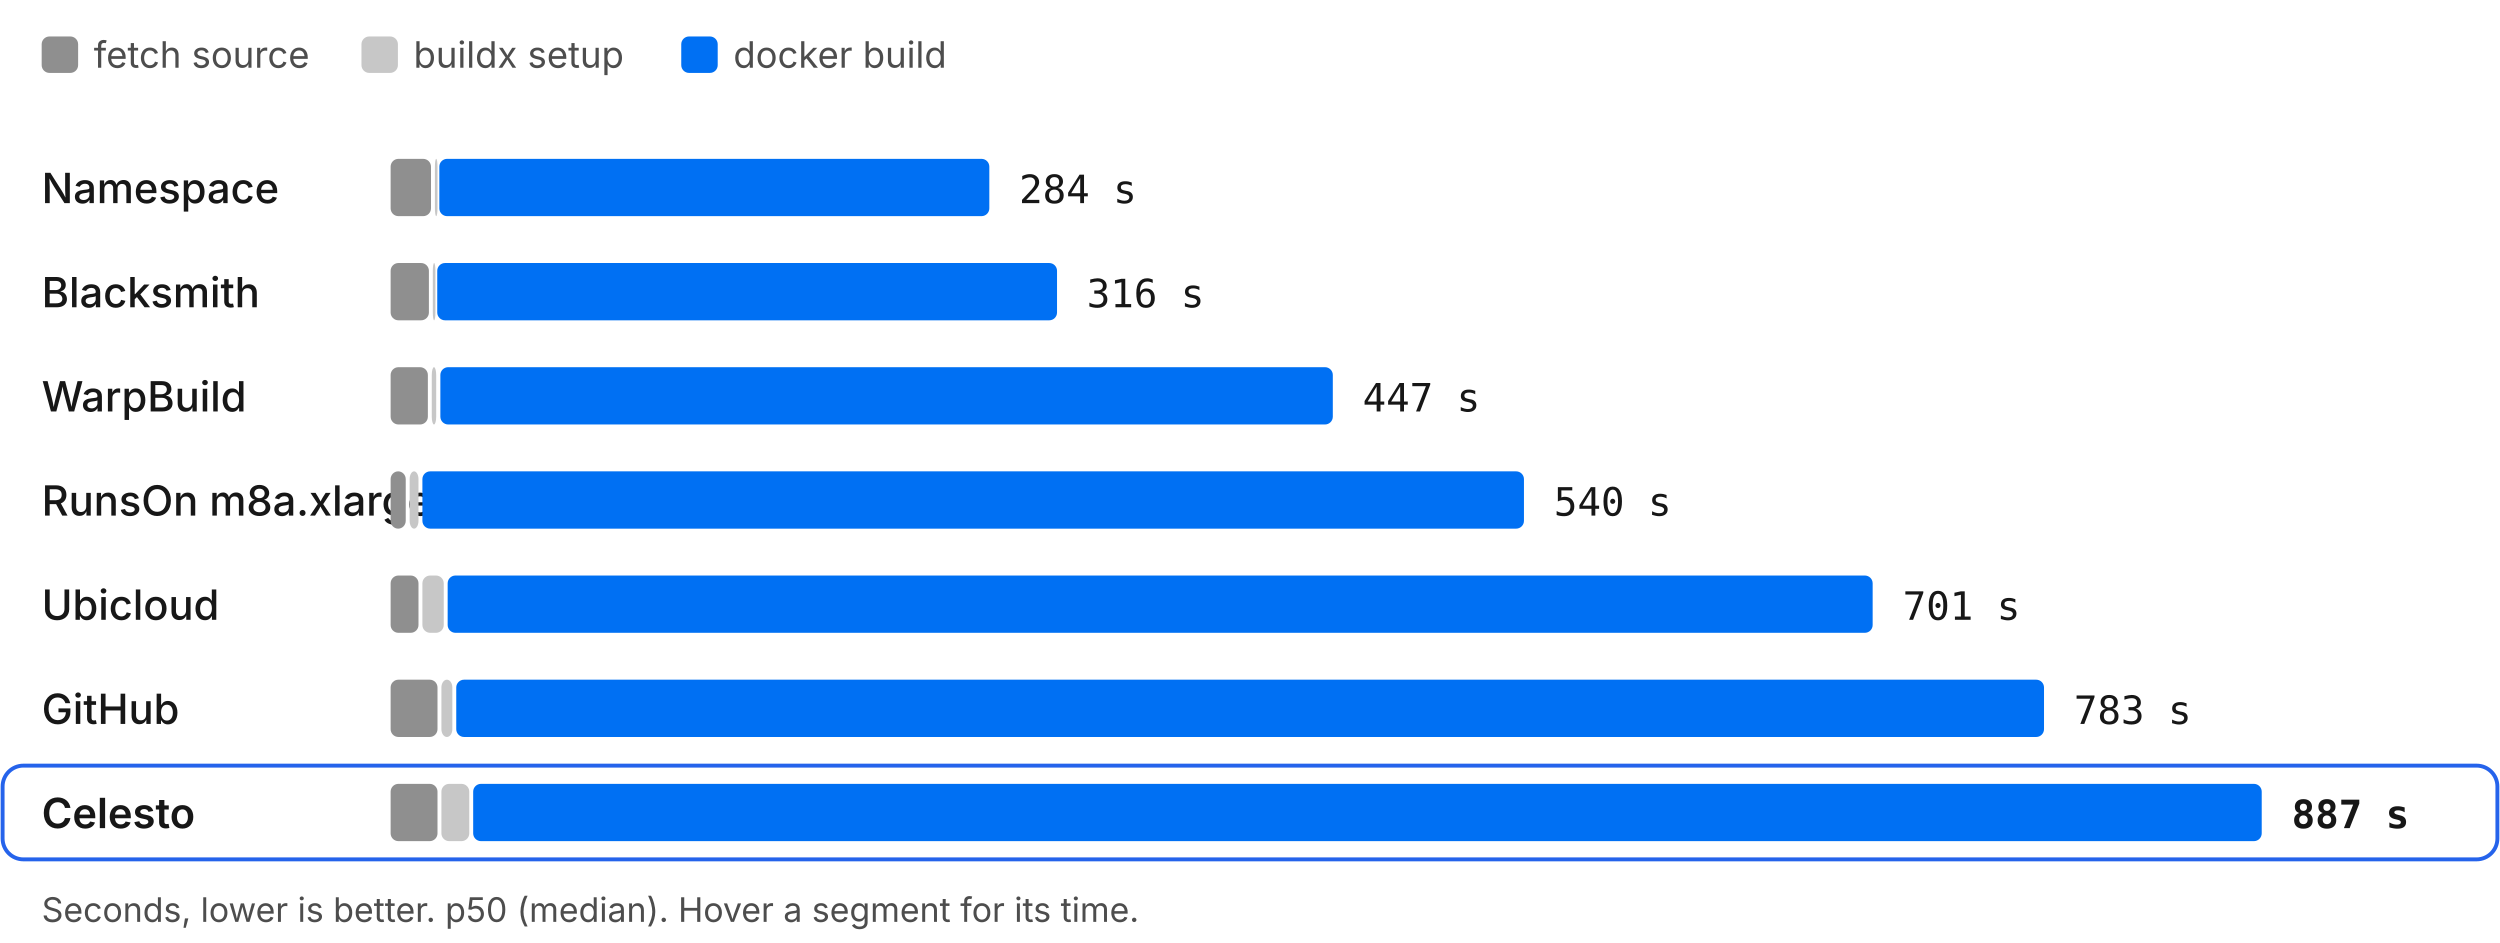
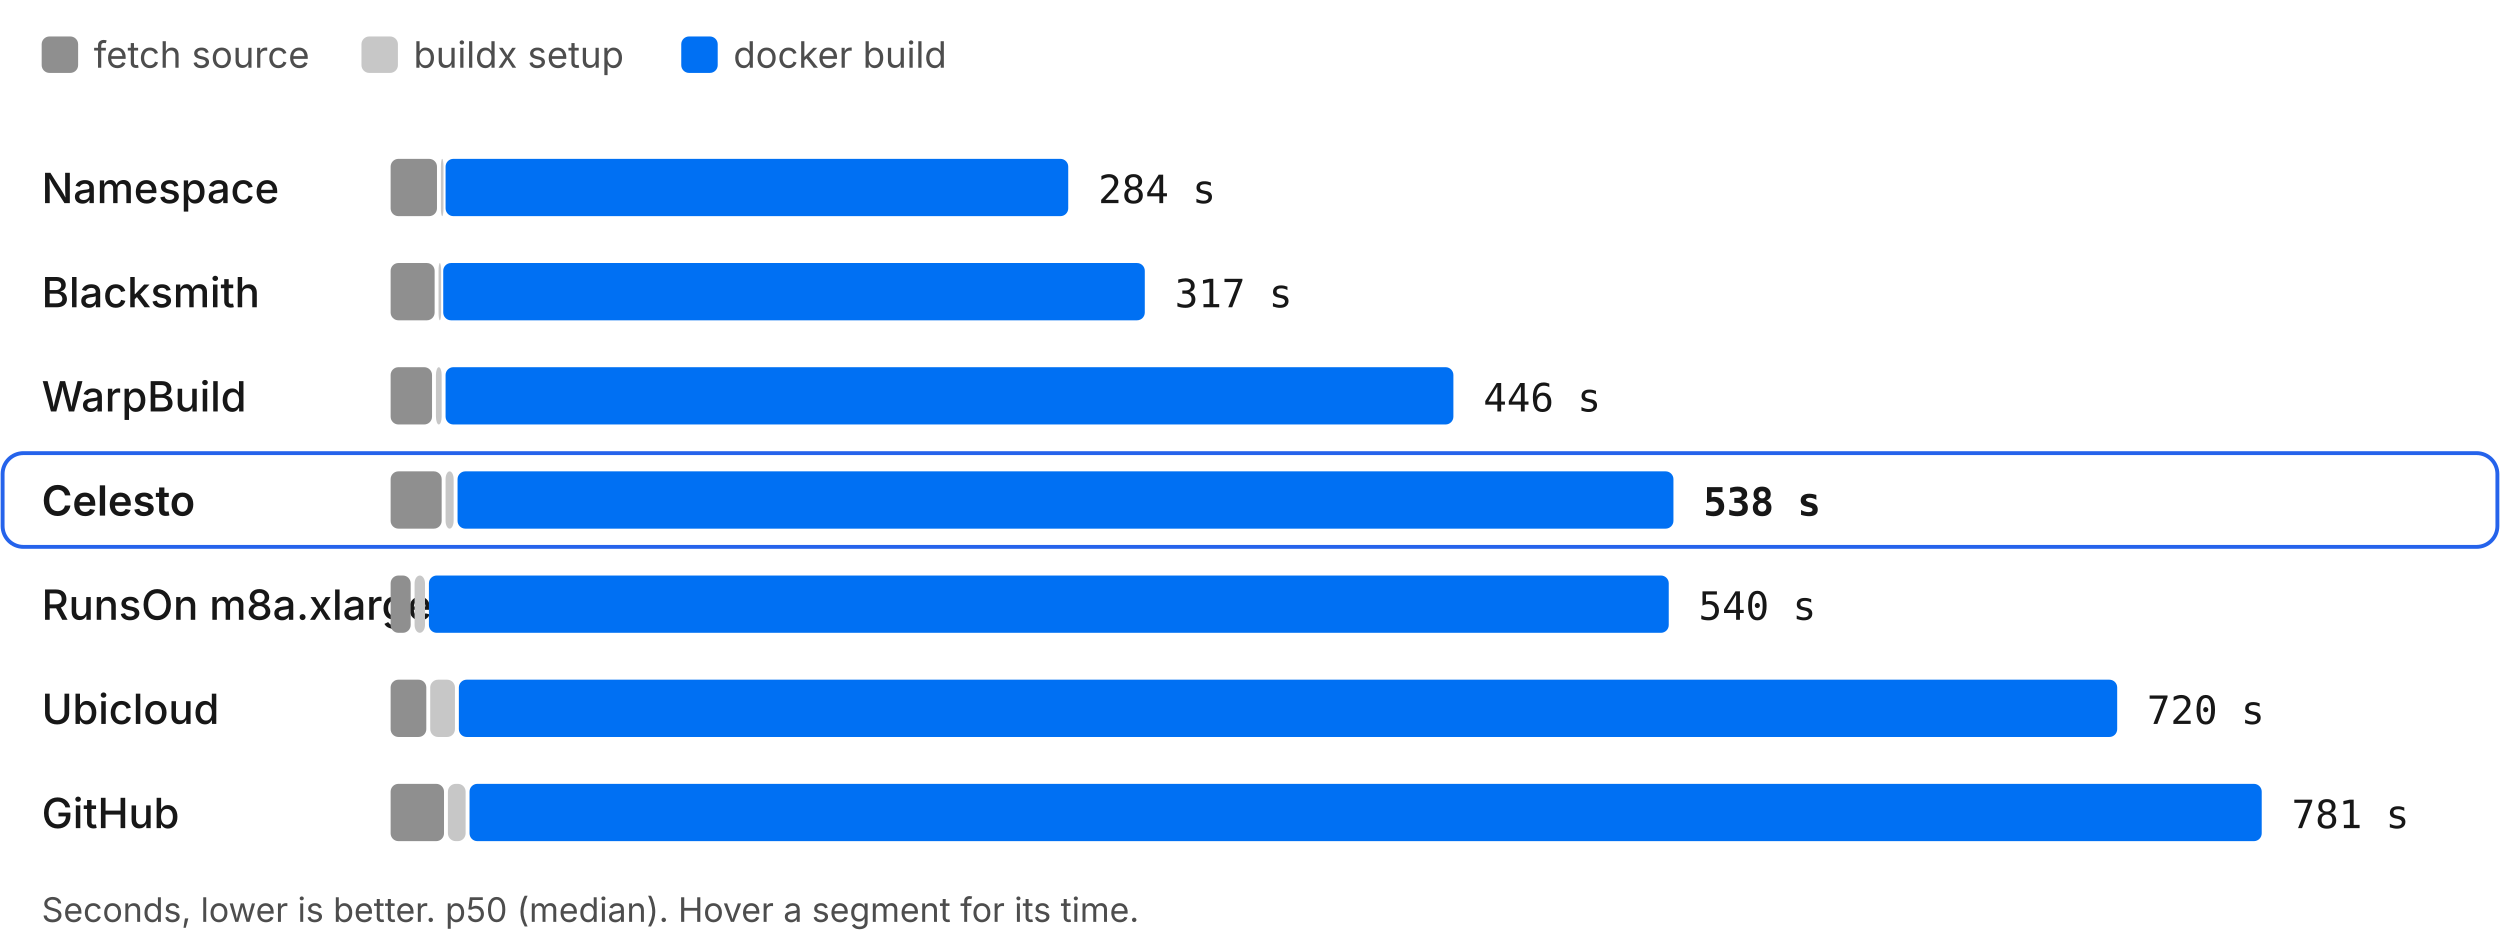
<svg xmlns="http://www.w3.org/2000/svg" viewBox="0 0 960 362" font-family="Geist,Inter,-apple-system,BlinkMacSystemFont,Segoe UI,sans-serif">
  <style>.t{fill:#171717}.m{fill:#4d4d4d}.n{fill:#8f8f8f;fill-opacity:.12}</style>
  <rect x="16" y="14" width="14" height="14" rx="3" fill="#8f8f8f" />
  <text x="36" y="26" font-size="14" class="m">fetch source</text>
  <rect x="138.8" y="14" width="14" height="14" rx="3" fill="#c7c7c7" />
  <text x="158.8" y="26" font-size="14" class="m">buildx setup</text>
  <rect x="261.6" y="14" width="14" height="14" rx="3" fill="#0070f3" />
  <text x="281.6" y="26" font-size="14" class="m">docker build</text>
  <text x="16" y="78" font-size="16" font-weight="500" class="t">Namespace</text>
-   <rect x="150.0" y="61" width="15.5" height="22" rx="3" fill="#8f8f8f" />
-   <rect x="167.0" y="61" width="1.0" height="22" rx="3" fill="#c7c7c7" />
-   <rect x="168.7" y="61" width="211.2" height="22" rx="3" fill="#0070f3" />
-   <text x="391.342" y="78" font-size="15" font-weight="400" font-family="Geist Mono,SFMono-Regular,Menlo,Consolas,monospace" class="t">284 s</text>
+   <rect x="150.0" y="61" width="17.8" height="22" rx="3" fill="#8f8f8f" />
+   <rect x="169.3" y="61" width="1.0" height="22" rx="3" fill="#c7c7c7" />
+   <rect x="171.1" y="61" width="239.1" height="22" rx="3" fill="#0070f3" />
+   <text x="421.735" y="78" font-size="15" font-weight="400" font-family="Geist Mono,SFMono-Regular,Menlo,Consolas,monospace" class="t">284 s</text>
  <text x="16" y="118" font-size="16" font-weight="500" class="t">Blacksmith</text>
-   <rect x="150.0" y="101" width="14.7" height="22" rx="3" fill="#8f8f8f" />
-   <rect x="166.2" y="101" width="1.0" height="22" rx="3" fill="#c7c7c7" />
-   <rect x="167.9" y="101" width="238.0" height="22" rx="3" fill="#0070f3" />
-   <text x="417.317" y="118" font-size="15" font-weight="400" font-family="Geist Mono,SFMono-Regular,Menlo,Consolas,monospace" class="t">316 s</text>
+   <rect x="150.0" y="101" width="16.9" height="22" rx="3" fill="#8f8f8f" />
+   <rect x="168.4" y="101" width="1.0" height="22" rx="3" fill="#c7c7c7" />
+   <rect x="170.2" y="101" width="269.4" height="22" rx="3" fill="#0070f3" />
+   <text x="451.122" y="118" font-size="15" font-weight="400" font-family="Geist Mono,SFMono-Regular,Menlo,Consolas,monospace" class="t">317 s</text>
  <text x="16" y="158" font-size="16" font-weight="500" class="t">WarpBuild</text>
-   <rect x="150.0" y="141" width="14.3" height="22" rx="3" fill="#8f8f8f" />
-   <rect x="165.8" y="141" width="1.7" height="22" rx="3" fill="#c7c7c7" />
-   <rect x="169.1" y="141" width="342.7" height="22" rx="3" fill="#0070f3" />
-   <text x="523.247" y="158" font-size="15" font-weight="400" font-family="Geist Mono,SFMono-Regular,Menlo,Consolas,monospace" class="t">447 s</text>
-   <text x="16" y="198" font-size="16" font-weight="500" class="t">RunsOn m8a.xlarge</text>
-   <rect x="150.0" y="181" width="5.8" height="22" rx="3" fill="#8f8f8f" />
-   <rect x="157.3" y="181" width="3.4" height="22" rx="3" fill="#c7c7c7" />
-   <rect x="162.2" y="181" width="423.0" height="22" rx="3" fill="#0070f3" />
-   <text x="596.708" y="198" font-size="15" font-weight="400" font-family="Geist Mono,SFMono-Regular,Menlo,Consolas,monospace" class="t">540 s</text>
-   <text x="16" y="238" font-size="16" font-weight="500" class="t">Ubicloud</text>
-   <rect x="150.0" y="221" width="10.7" height="22" rx="3" fill="#8f8f8f" />
-   <rect x="162.2" y="221" width="8.2" height="22" rx="3" fill="#c7c7c7" />
-   <rect x="171.9" y="221" width="547.2" height="22" rx="3" fill="#0070f3" />
-   <text x="730.643" y="238" font-size="15" font-weight="400" font-family="Geist Mono,SFMono-Regular,Menlo,Consolas,monospace" class="t">701 s</text>
-   <text x="16" y="278" font-size="16" font-weight="500" class="t">GitHub</text>
-   <rect x="150.0" y="261" width="18.0" height="22" rx="3" fill="#8f8f8f" />
-   <rect x="169.5" y="261" width="4.2" height="22" rx="3" fill="#c7c7c7" />
-   <rect x="175.2" y="261" width="609.7" height="22" rx="3" fill="#0070f3" />
-   <text x="796.392" y="278" font-size="15" font-weight="400" font-family="Geist Mono,SFMono-Regular,Menlo,Consolas,monospace" class="t">783 s</text>
-   <rect x="1" y="294" width="958" height="36" rx="8" fill="none" stroke="#2563EB" stroke-width="1.5" />
-   <text x="16" y="318" font-size="16" font-weight="600" class="t">Celesto</text>
-   <rect x="150.0" y="301" width="18.0" height="22" rx="3" fill="#8f8f8f" />
-   <rect x="169.5" y="301" width="10.7" height="22" rx="3" fill="#c7c7c7" />
-   <rect x="181.7" y="301" width="686.8" height="22" rx="3" fill="#0070f3" />
-   <text x="880" y="318" font-size="15" font-weight="600" font-family="Geist Mono,SFMono-Regular,Menlo,Consolas,monospace" class="t">887 s</text>
+   <rect x="150.0" y="141" width="15.9" height="22" rx="3" fill="#8f8f8f" />
+   <rect x="167.4" y="141" width="2.2" height="22" rx="3" fill="#c7c7c7" />
+   <rect x="171.1" y="141" width="387.0" height="22" rx="3" fill="#0070f3" />
+   <text x="569.592" y="158" font-size="15" font-weight="400" font-family="Geist Mono,SFMono-Regular,Menlo,Consolas,monospace" class="t">446 s</text>
+   <rect x="1" y="174" width="958" height="36" rx="8" fill="none" stroke="#2563EB" stroke-width="1.5" />
+   <text x="16" y="198" font-size="16" font-weight="600" class="t">Celesto</text>
+   <rect x="150.0" y="181" width="19.6" height="22" rx="3" fill="#8f8f8f" />
+   <rect x="171.1" y="181" width="3.1" height="22" rx="3" fill="#c7c7c7" />
+   <rect x="175.7" y="181" width="466.9" height="22" rx="3" fill="#0070f3" />
+   <text x="654.082" y="198" font-size="15" font-weight="600" font-family="Geist Mono,SFMono-Regular,Menlo,Consolas,monospace" class="t">538 s</text>
+   <text x="16" y="238" font-size="16" font-weight="500" class="t">RunsOn m8a.xlarge</text>
+   <rect x="150.0" y="221" width="7.7" height="22" rx="3" fill="#8f8f8f" />
+   <rect x="159.2" y="221" width="4.0" height="22" rx="3" fill="#c7c7c7" />
+   <rect x="164.7" y="221" width="476.1" height="22" rx="3" fill="#0070f3" />
+   <text x="652.245" y="238" font-size="15" font-weight="400" font-family="Geist Mono,SFMono-Regular,Menlo,Consolas,monospace" class="t">540 s</text>
+   <text x="16" y="278" font-size="16" font-weight="500" class="t">Ubicloud</text>
+   <rect x="150.0" y="261" width="13.7" height="22" rx="3" fill="#8f8f8f" />
+   <rect x="165.2" y="261" width="9.5" height="22" rx="3" fill="#c7c7c7" />
+   <rect x="176.2" y="261" width="636.8" height="22" rx="3" fill="#0070f3" />
+   <text x="824.439" y="278" font-size="15" font-weight="400" font-family="Geist Mono,SFMono-Regular,Menlo,Consolas,monospace" class="t">720 s</text>
+   <text x="16" y="318" font-size="16" font-weight="500" class="t">GitHub</text>
+   <rect x="150.0" y="301" width="20.5" height="22" rx="3" fill="#8f8f8f" />
+   <rect x="172.0" y="301" width="6.8" height="22" rx="3" fill="#c7c7c7" />
+   <rect x="180.3" y="301" width="688.2" height="22" rx="3" fill="#0070f3" />
+   <text x="880" y="318" font-size="15" font-weight="400" font-family="Geist Mono,SFMono-Regular,Menlo,Consolas,monospace" class="t">781 s</text>
  <text x="16" y="354" font-size="13" class="m">Seconds, lower is better. p50 (median). Hover a segment for its time.</text>
</svg>
